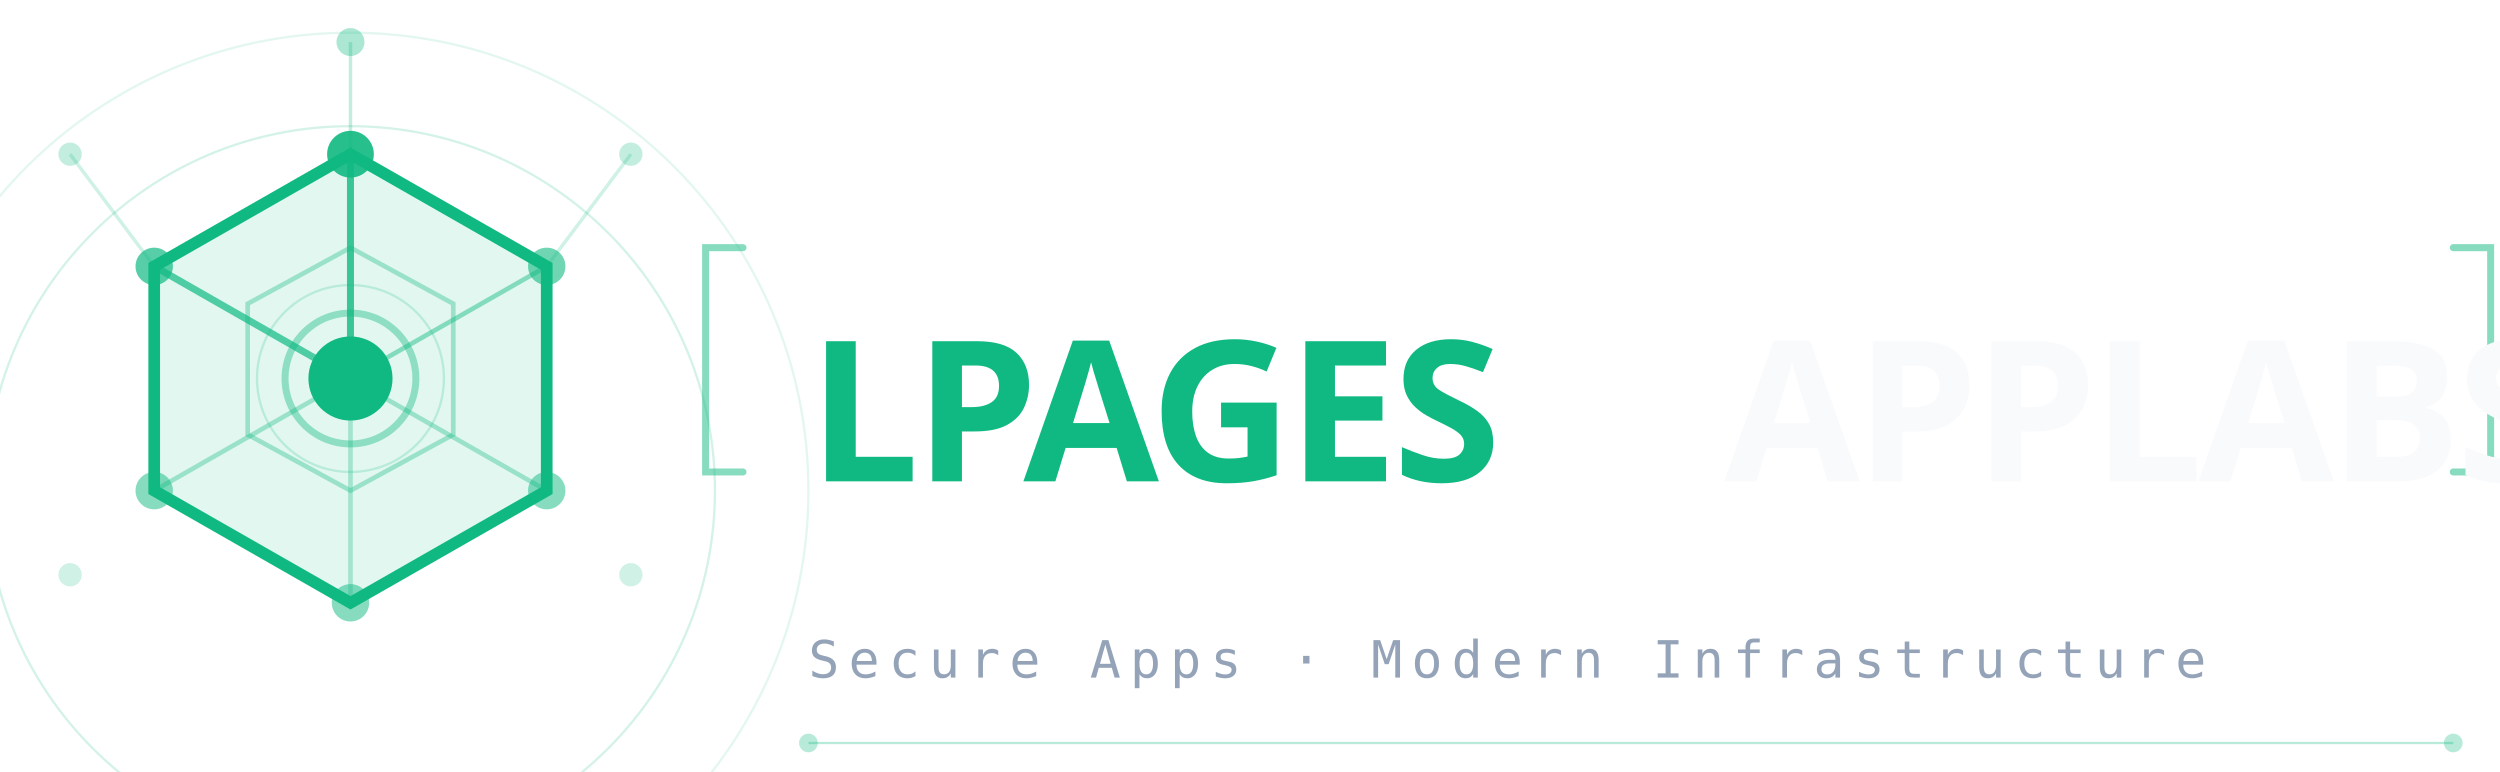
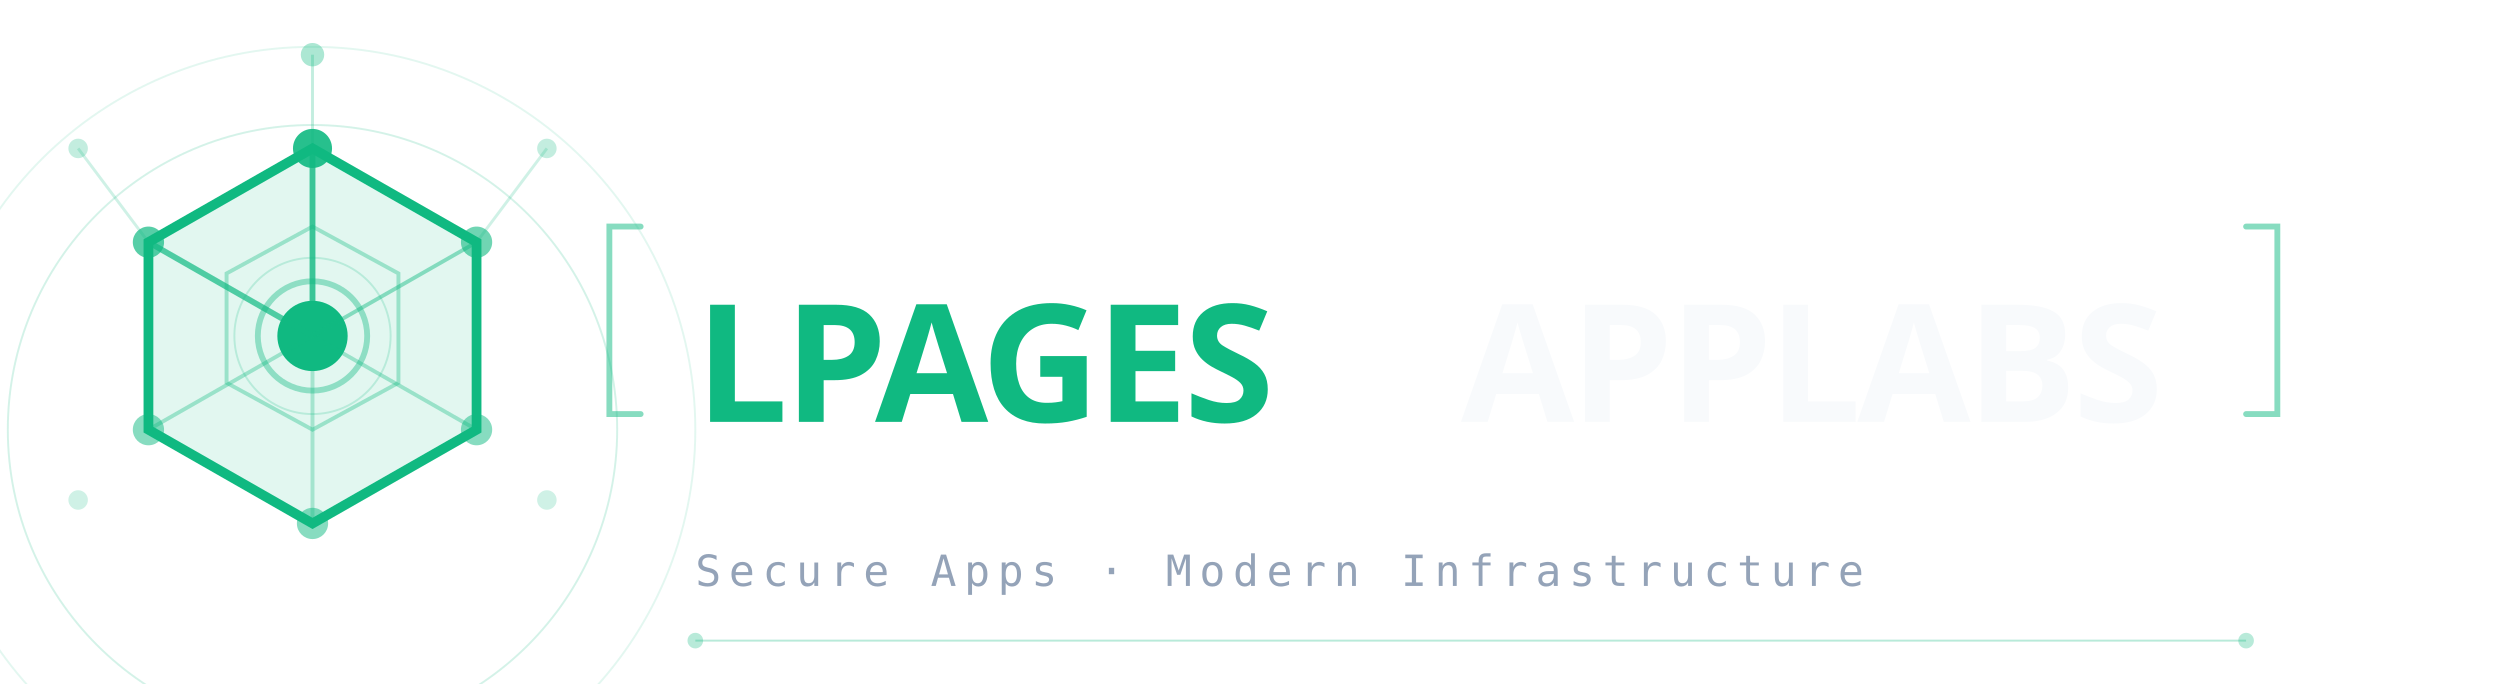
- <svg xmlns="http://www.w3.org/2000/svg" width="535" height="165" viewBox="55 55 535 165">
+ <svg xmlns="http://www.w3.org/2000/svg" width="640" height="175" viewBox="50 50 640 175">
  <defs>
    <style>
      .logo-bg { fill: #0F172A; }
      .lp { font-family: 'Syne', 'DM Sans', sans-serif; font-weight: 800; font-size: 42px; fill: #10B981; letter-spacing: -1px; }
      .rest { font-family: 'Syne', 'DM Sans', sans-serif; font-weight: 800; font-size: 42px; fill: #F8FAFC; letter-spacing: -1px; }
      .tagline { font-family: 'DM Mono', monospace; font-size: 11px; fill: #94A3B8; letter-spacing: 0.18em; text-transform: uppercase; }
      .bracket { fill: none; stroke: #10B981; stroke-width: 1.5; opacity: 0.5; stroke-linecap: round; }
    </style>
  </defs>
  <circle cx="130" cy="160" r="98" fill="none" stroke="#10B981" stroke-width="0.5" opacity="0.12" />
  <circle cx="130" cy="160" r="78" fill="none" stroke="#10B981" stroke-width="0.5" opacity="0.18" />
  <polygon points="130,88 172,112 172,160 130,184 88,160 88,112" fill="#10B981" fill-opacity="0.12" stroke="#10B981" stroke-width="2.5" />
  <polygon points="130,108 152,120 152,148 130,160 108,148 108,120" fill="none" stroke="#10B981" stroke-width="1" opacity="0.35" />
  <circle cx="130" cy="136" r="9" fill="#10B981" />
  <circle cx="130" cy="136" r="14" fill="none" stroke="#10B981" stroke-width="1.5" opacity="0.4" />
  <circle cx="130" cy="136" r="20" fill="none" stroke="#10B981" stroke-width="0.5" opacity="0.2" />
  <line x1="130" y1="136" x2="130" y2="88" stroke="#10B981" stroke-width="1.5" opacity="0.8" />
  <line x1="130" y1="136" x2="172" y2="112" stroke="#10B981" stroke-width="1" opacity="0.45" />
  <line x1="130" y1="136" x2="172" y2="160" stroke="#10B981" stroke-width="1" opacity="0.35" />
  <line x1="130" y1="136" x2="130" y2="184" stroke="#10B981" stroke-width="1" opacity="0.3" />
  <line x1="130" y1="136" x2="88" y2="160" stroke="#10B981" stroke-width="1" opacity="0.35" />
  <line x1="130" y1="136" x2="88" y2="112" stroke="#10B981" stroke-width="1.5" opacity="0.7" />
  <circle cx="130" cy="88" r="5" fill="#10B981" opacity="0.9" />
  <circle cx="172" cy="112" r="4" fill="#10B981" opacity="0.6" />
  <circle cx="172" cy="160" r="4" fill="#10B981" opacity="0.5" />
  <circle cx="130" cy="184" r="4" fill="#10B981" opacity="0.5" />
  <circle cx="88" cy="160" r="4" fill="#10B981" opacity="0.5" />
  <circle cx="88" cy="112" r="4" fill="#10B981" opacity="0.7" />
  <circle cx="130" cy="64" r="3" fill="#10B981" opacity="0.35" />
  <circle cx="70" cy="88" r="2.5" fill="#10B981" opacity="0.25" />
  <circle cx="70" cy="178" r="2.5" fill="#10B981" opacity="0.2" />
  <circle cx="190" cy="88" r="2.5" fill="#10B981" opacity="0.25" />
  <circle cx="190" cy="178" r="2.5" fill="#10B981" opacity="0.2" />
  <line x1="130" y1="88" x2="130" y2="64" stroke="#10B981" stroke-width="0.75" opacity="0.25" />
  <line x1="88" y1="112" x2="70" y2="88" stroke="#10B981" stroke-width="0.75" opacity="0.2" />
  <line x1="172" y1="112" x2="190" y2="88" stroke="#10B981" stroke-width="0.75" opacity="0.2" />
  <path d="M214,108 L206,108 L206,156 L214,156" class="bracket" />
-   <path d="M580,108 L588,108 L588,156 L580,156" class="bracket" />
+   <path d="M625,108 L633,108 L633,156 L625,156" class="bracket" />
  <text x="228" y="158" class="lp">LPAGES</text>
  <text x="424" y="158" class="rest">APPLABS</text>
  <text x="228" y="200" text-anchor="start" class="tagline">Secure Apps · Modern Infrastructure</text>
-   <line x1="228" y1="214" x2="580" y2="214" stroke="#10B981" stroke-width="0.5" opacity="0.3" />
+   <line x1="228" y1="214" x2="625" y2="214" stroke="#10B981" stroke-width="0.5" opacity="0.3" />
  <circle cx="228" cy="214" r="2" fill="#10B981" opacity="0.3" />
-   <circle cx="580" cy="214" r="2" fill="#10B981" opacity="0.3" />
+   <circle cx="625" cy="214" r="2" fill="#10B981" opacity="0.3" />
</svg>
